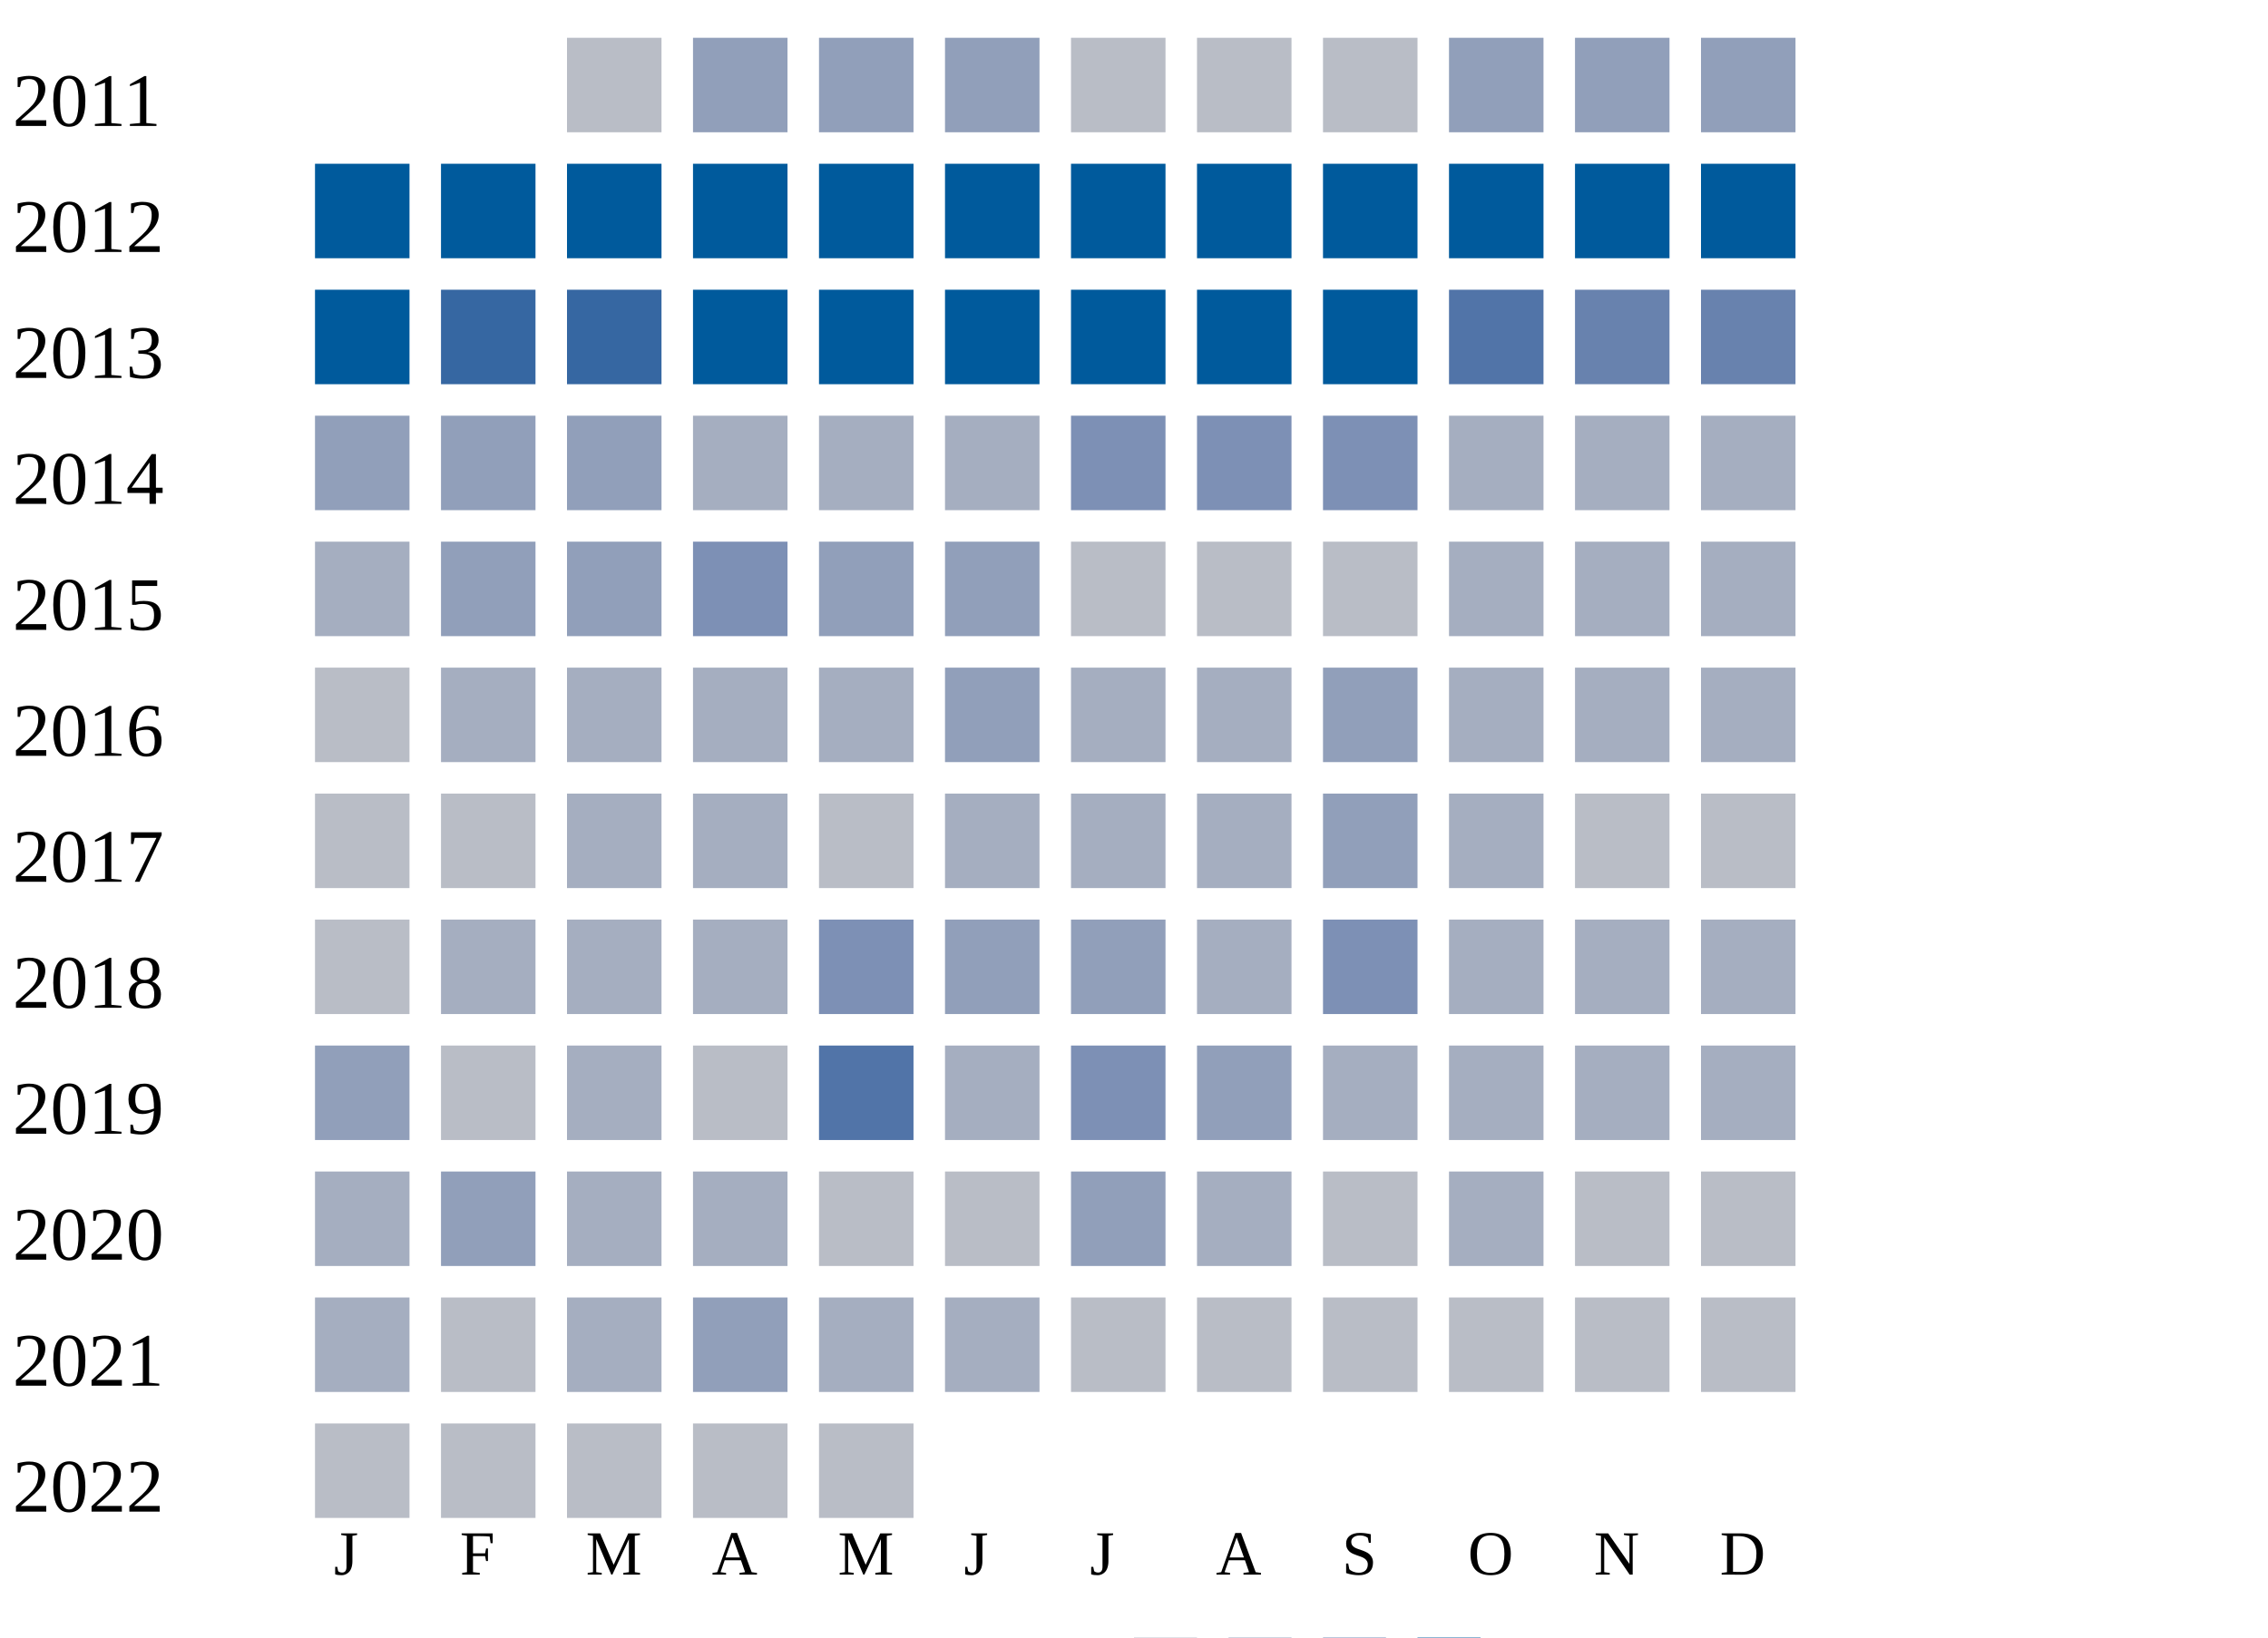
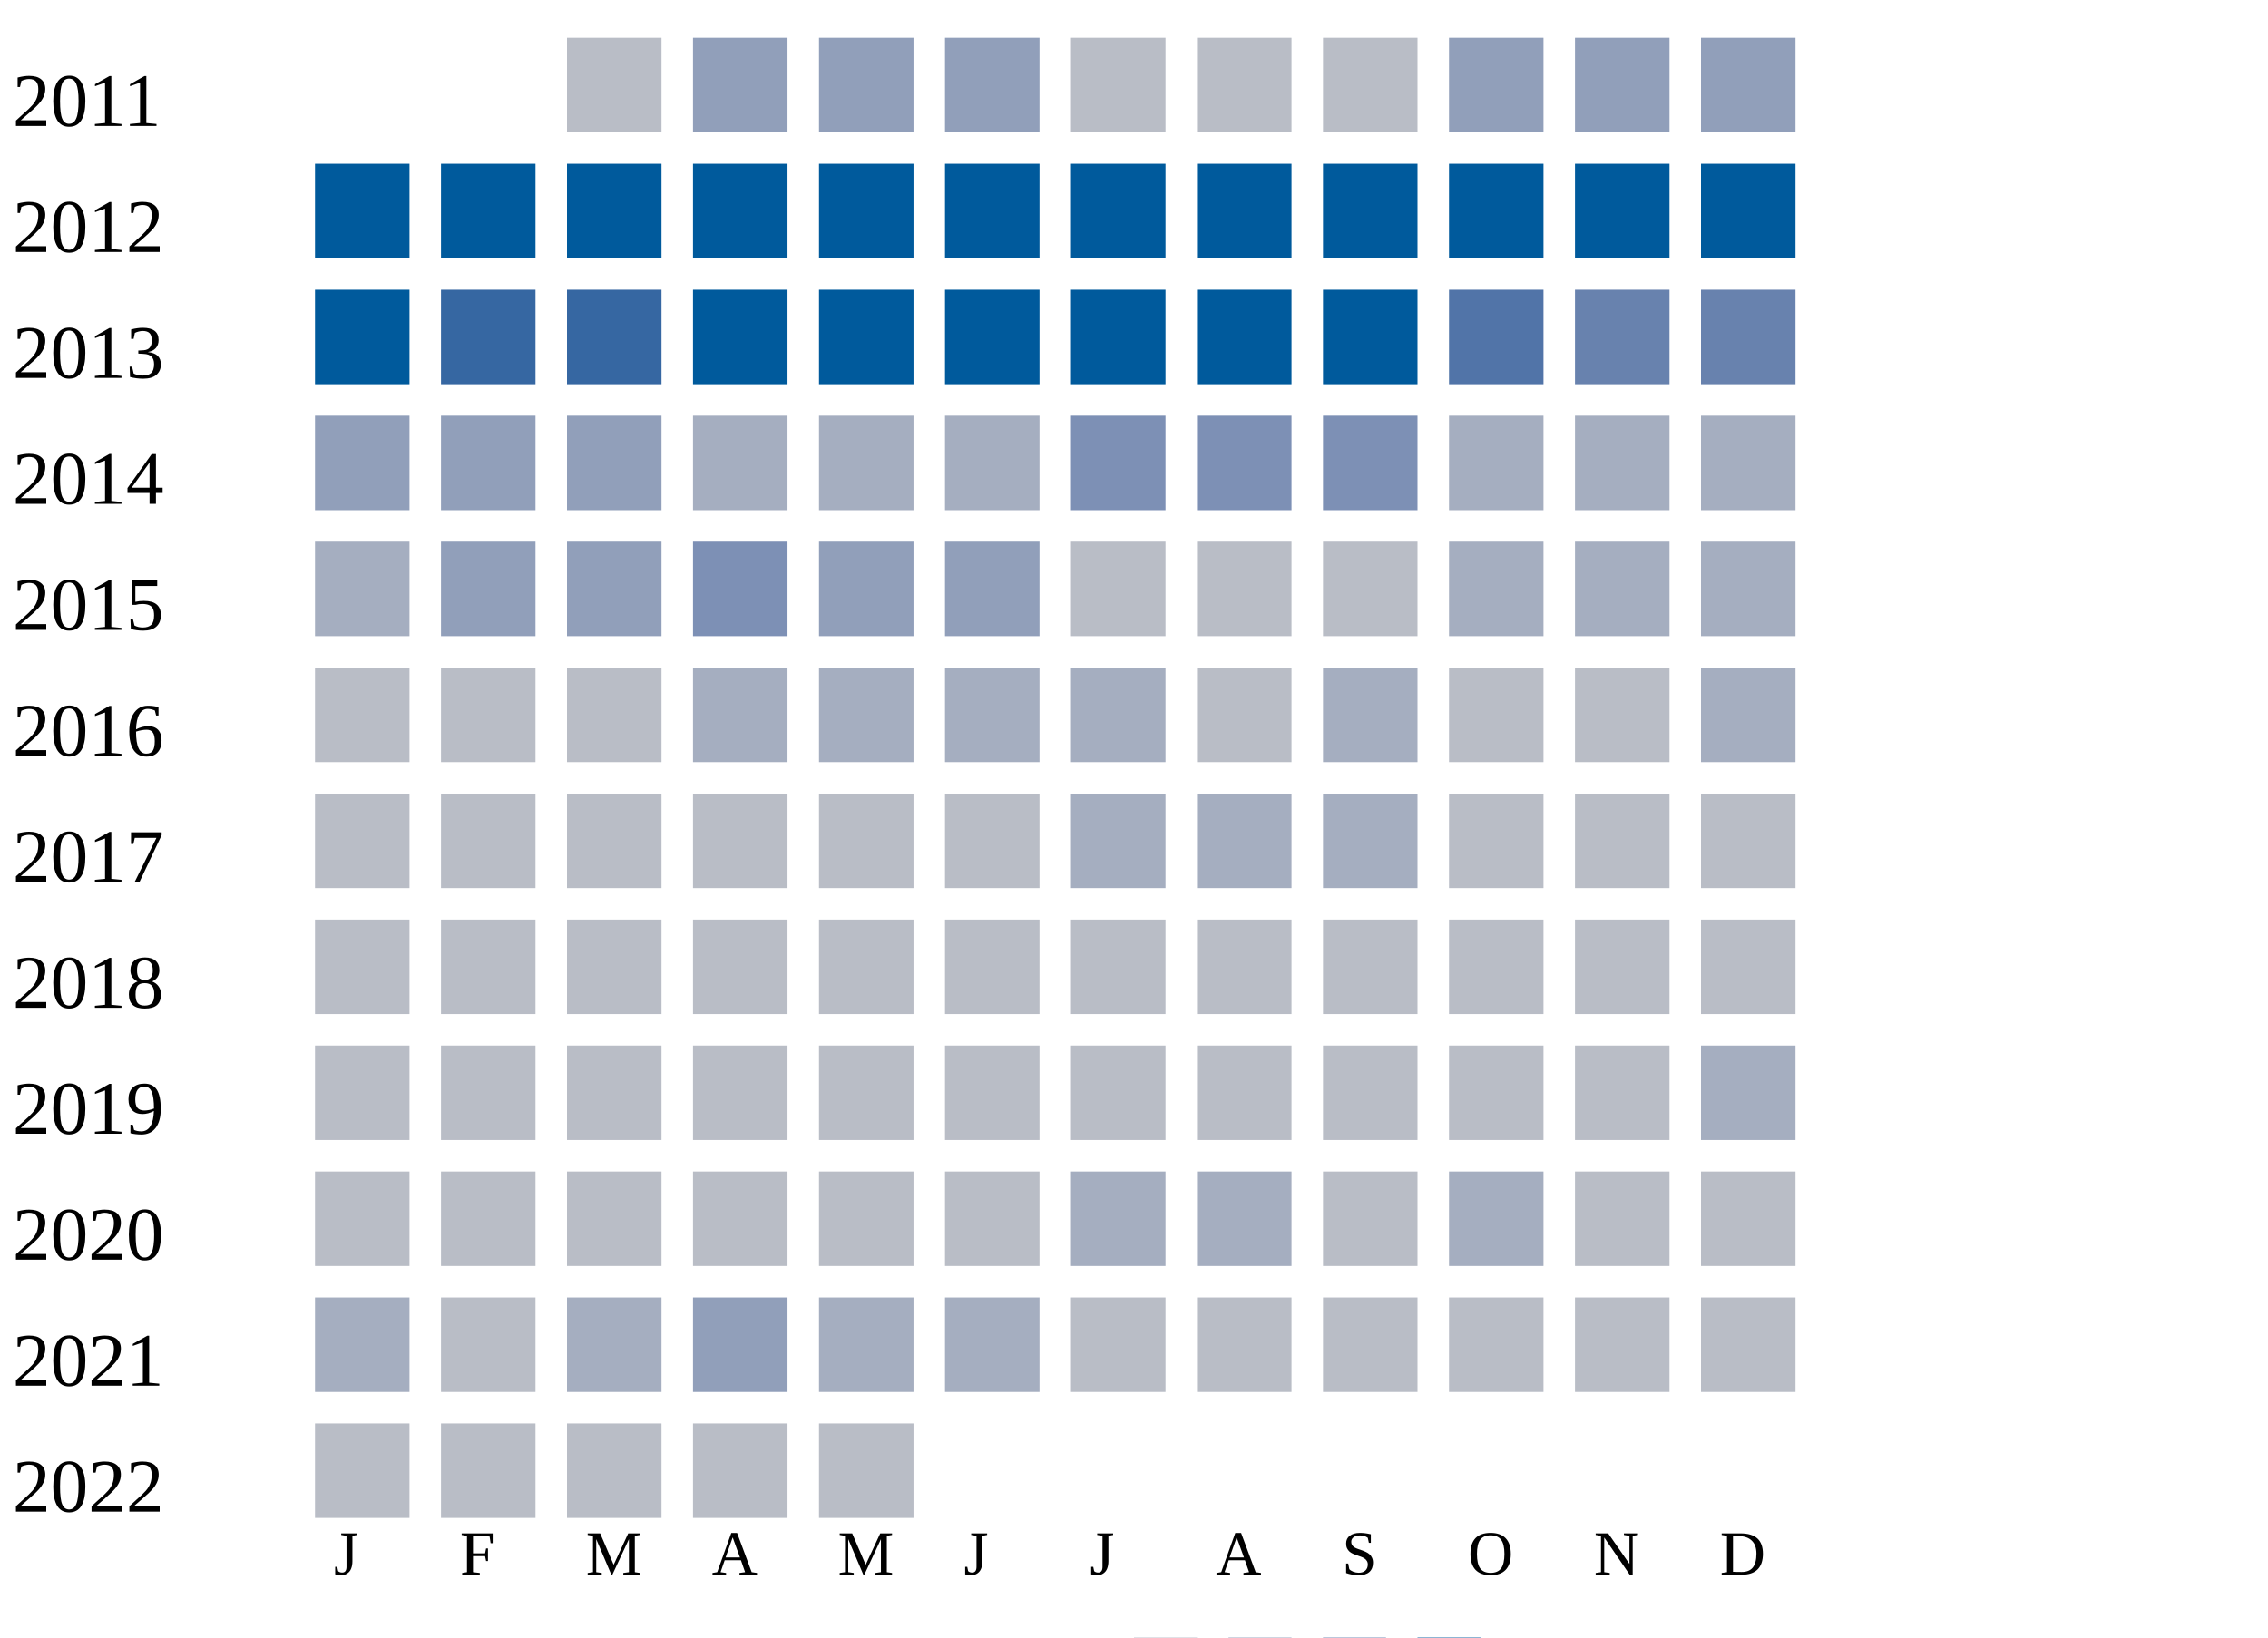
<svg xmlns="http://www.w3.org/2000/svg" width="360" height="260">
  <g transform="translate(0 0)">
    <text x="2" y="20">2011</text>
    <rect x="90" y="6" width="15" height="15" fill="#b9bdc6" />
    <rect x="110" y="6" width="15" height="15" fill="#919fba" />
    <rect x="130" y="6" width="15" height="15" fill="#919fba" />
    <rect x="150" y="6" width="15" height="15" fill="#919fba" />
    <rect x="170" y="6" width="15" height="15" fill="#b9bdc6" />
    <rect x="190" y="6" width="15" height="15" fill="#b9bdc6" />
    <rect x="210" y="6" width="15" height="15" fill="#b9bdc6" />
    <rect x="230" y="6" width="15" height="15" fill="#919fba" />
    <rect x="250" y="6" width="15" height="15" fill="#919fba" />
    <rect x="270" y="6" width="15" height="15" fill="#919fba" />
  </g>
  <g transform="translate(0 20)">
    <text x="2" y="20">2012</text>
    <rect x="50" y="6" width="15" height="15" fill="#005a9c" />
    <rect x="70" y="6" width="15" height="15" fill="#005a9c" />
    <rect x="90" y="6" width="15" height="15" fill="#005a9c" />
    <rect x="110" y="6" width="15" height="15" fill="#005a9c" />
    <rect x="130" y="6" width="15" height="15" fill="#005a9c" />
    <rect x="150" y="6" width="15" height="15" fill="#005a9c" />
    <rect x="170" y="6" width="15" height="15" fill="#005a9c" />
    <rect x="190" y="6" width="15" height="15" fill="#005a9c" />
    <rect x="210" y="6" width="15" height="15" fill="#005a9c" />
    <rect x="230" y="6" width="15" height="15" fill="#005a9c" />
    <rect x="250" y="6" width="15" height="15" fill="#005a9c" />
    <rect x="270" y="6" width="15" height="15" fill="#005a9c" />
  </g>
  <g transform="translate(0 40)">
    <text x="2" y="20">2013</text>
    <rect x="50" y="6" width="15" height="15" fill="#005a9c" />
    <rect x="70" y="6" width="15" height="15" fill="#3667a2" />
    <rect x="90" y="6" width="15" height="15" fill="#3667a2" />
    <rect x="110" y="6" width="15" height="15" fill="#005a9c" />
    <rect x="130" y="6" width="15" height="15" fill="#005a9c" />
    <rect x="150" y="6" width="15" height="15" fill="#005a9c" />
    <rect x="170" y="6" width="15" height="15" fill="#005a9c" />
    <rect x="190" y="6" width="15" height="15" fill="#005a9c" />
    <rect x="210" y="6" width="15" height="15" fill="#005a9c" />
    <rect x="230" y="6" width="15" height="15" fill="#5174a8" />
    <rect x="250" y="6" width="15" height="15" fill="#6882ae" />
    <rect x="270" y="6" width="15" height="15" fill="#6882ae" />
  </g>
  <g transform="translate(0 60)">
    <text x="2" y="20">2014</text>
    <rect x="50" y="6" width="15" height="15" fill="#919fba" />
    <rect x="70" y="6" width="15" height="15" fill="#919fba" />
    <rect x="90" y="6" width="15" height="15" fill="#919fba" />
    <rect x="110" y="6" width="15" height="15" fill="#a5aec0" />
    <rect x="130" y="6" width="15" height="15" fill="#a5aec0" />
    <rect x="150" y="6" width="15" height="15" fill="#a5aec0" />
    <rect x="170" y="6" width="15" height="15" fill="#7d90b5" />
    <rect x="190" y="6" width="15" height="15" fill="#7d90b5" />
    <rect x="210" y="6" width="15" height="15" fill="#7d90b5" />
    <rect x="230" y="6" width="15" height="15" fill="#a5aec0" />
    <rect x="250" y="6" width="15" height="15" fill="#a5aec0" />
    <rect x="270" y="6" width="15" height="15" fill="#a5aec0" />
  </g>
  <g transform="translate(0 80)">
    <text x="2" y="20">2015</text>
    <rect x="50" y="6" width="15" height="15" fill="#a5aec0" />
    <rect x="70" y="6" width="15" height="15" fill="#919fba" />
    <rect x="90" y="6" width="15" height="15" fill="#919fba" />
    <rect x="110" y="6" width="15" height="15" fill="#7d90b5" />
    <rect x="130" y="6" width="15" height="15" fill="#919fba" />
    <rect x="150" y="6" width="15" height="15" fill="#919fba" />
    <rect x="170" y="6" width="15" height="15" fill="#b9bdc6" />
    <rect x="190" y="6" width="15" height="15" fill="#b9bdc6" />
    <rect x="210" y="6" width="15" height="15" fill="#b9bdc6" />
    <rect x="230" y="6" width="15" height="15" fill="#a5aec0" />
    <rect x="250" y="6" width="15" height="15" fill="#a5aec0" />
    <rect x="270" y="6" width="15" height="15" fill="#a5aec0" />
  </g>
  <g transform="translate(0 100)">
    <text x="2" y="20">2016</text>
    <rect x="50" y="6" width="15" height="15" fill="#b9bdc6" />
-     <rect x="70" y="6" width="15" height="15" fill="#a5aec0" />
-     <rect x="90" y="6" width="15" height="15" fill="#a5aec0" />
+     <rect x="70" y="6" width="15" height="15" fill="#b9bdc6" />
+     <rect x="90" y="6" width="15" height="15" fill="#b9bdc6" />
    <rect x="110" y="6" width="15" height="15" fill="#a5aec0" />
    <rect x="130" y="6" width="15" height="15" fill="#a5aec0" />
-     <rect x="150" y="6" width="15" height="15" fill="#919fba" />
+     <rect x="150" y="6" width="15" height="15" fill="#a5aec0" />
    <rect x="170" y="6" width="15" height="15" fill="#a5aec0" />
-     <rect x="190" y="6" width="15" height="15" fill="#a5aec0" />
-     <rect x="210" y="6" width="15" height="15" fill="#919fba" />
-     <rect x="230" y="6" width="15" height="15" fill="#a5aec0" />
-     <rect x="250" y="6" width="15" height="15" fill="#a5aec0" />
+     <rect x="190" y="6" width="15" height="15" fill="#b9bdc6" />
+     <rect x="210" y="6" width="15" height="15" fill="#a5aec0" />
+     <rect x="230" y="6" width="15" height="15" fill="#b9bdc6" />
+     <rect x="250" y="6" width="15" height="15" fill="#b9bdc6" />
    <rect x="270" y="6" width="15" height="15" fill="#a5aec0" />
  </g>
  <g transform="translate(0 120)">
    <text x="2" y="20">2017</text>
    <rect x="50" y="6" width="15" height="15" fill="#b9bdc6" />
    <rect x="70" y="6" width="15" height="15" fill="#b9bdc6" />
-     <rect x="90" y="6" width="15" height="15" fill="#a5aec0" />
-     <rect x="110" y="6" width="15" height="15" fill="#a5aec0" />
+     <rect x="90" y="6" width="15" height="15" fill="#b9bdc6" />
+     <rect x="110" y="6" width="15" height="15" fill="#b9bdc6" />
    <rect x="130" y="6" width="15" height="15" fill="#b9bdc6" />
-     <rect x="150" y="6" width="15" height="15" fill="#a5aec0" />
+     <rect x="150" y="6" width="15" height="15" fill="#b9bdc6" />
    <rect x="170" y="6" width="15" height="15" fill="#a5aec0" />
    <rect x="190" y="6" width="15" height="15" fill="#a5aec0" />
-     <rect x="210" y="6" width="15" height="15" fill="#919fba" />
-     <rect x="230" y="6" width="15" height="15" fill="#a5aec0" />
+     <rect x="210" y="6" width="15" height="15" fill="#a5aec0" />
+     <rect x="230" y="6" width="15" height="15" fill="#b9bdc6" />
    <rect x="250" y="6" width="15" height="15" fill="#b9bdc6" />
    <rect x="270" y="6" width="15" height="15" fill="#b9bdc6" />
  </g>
  <g transform="translate(0 140)">
    <text x="2" y="20">2018</text>
    <rect x="50" y="6" width="15" height="15" fill="#b9bdc6" />
-     <rect x="70" y="6" width="15" height="15" fill="#a5aec0" />
-     <rect x="90" y="6" width="15" height="15" fill="#a5aec0" />
-     <rect x="110" y="6" width="15" height="15" fill="#a5aec0" />
-     <rect x="130" y="6" width="15" height="15" fill="#7d90b5" />
-     <rect x="150" y="6" width="15" height="15" fill="#919fba" />
-     <rect x="170" y="6" width="15" height="15" fill="#919fba" />
-     <rect x="190" y="6" width="15" height="15" fill="#a5aec0" />
-     <rect x="210" y="6" width="15" height="15" fill="#7d90b5" />
-     <rect x="230" y="6" width="15" height="15" fill="#a5aec0" />
-     <rect x="250" y="6" width="15" height="15" fill="#a5aec0" />
-     <rect x="270" y="6" width="15" height="15" fill="#a5aec0" />
+     <rect x="70" y="6" width="15" height="15" fill="#b9bdc6" />
+     <rect x="90" y="6" width="15" height="15" fill="#b9bdc6" />
+     <rect x="110" y="6" width="15" height="15" fill="#b9bdc6" />
+     <rect x="130" y="6" width="15" height="15" fill="#b9bdc6" />
+     <rect x="150" y="6" width="15" height="15" fill="#b9bdc6" />
+     <rect x="170" y="6" width="15" height="15" fill="#b9bdc6" />
+     <rect x="190" y="6" width="15" height="15" fill="#b9bdc6" />
+     <rect x="210" y="6" width="15" height="15" fill="#b9bdc6" />
+     <rect x="230" y="6" width="15" height="15" fill="#b9bdc6" />
+     <rect x="250" y="6" width="15" height="15" fill="#b9bdc6" />
+     <rect x="270" y="6" width="15" height="15" fill="#b9bdc6" />
  </g>
  <g transform="translate(0 160)">
    <text x="2" y="20">2019</text>
-     <rect x="50" y="6" width="15" height="15" fill="#919fba" />
+     <rect x="50" y="6" width="15" height="15" fill="#b9bdc6" />
    <rect x="70" y="6" width="15" height="15" fill="#b9bdc6" />
-     <rect x="90" y="6" width="15" height="15" fill="#a5aec0" />
+     <rect x="90" y="6" width="15" height="15" fill="#b9bdc6" />
    <rect x="110" y="6" width="15" height="15" fill="#b9bdc6" />
-     <rect x="130" y="6" width="15" height="15" fill="#5174a8" />
-     <rect x="150" y="6" width="15" height="15" fill="#a5aec0" />
-     <rect x="170" y="6" width="15" height="15" fill="#7d90b5" />
-     <rect x="190" y="6" width="15" height="15" fill="#919fba" />
-     <rect x="210" y="6" width="15" height="15" fill="#a5aec0" />
-     <rect x="230" y="6" width="15" height="15" fill="#a5aec0" />
-     <rect x="250" y="6" width="15" height="15" fill="#a5aec0" />
+     <rect x="130" y="6" width="15" height="15" fill="#b9bdc6" />
+     <rect x="150" y="6" width="15" height="15" fill="#b9bdc6" />
+     <rect x="170" y="6" width="15" height="15" fill="#b9bdc6" />
+     <rect x="190" y="6" width="15" height="15" fill="#b9bdc6" />
+     <rect x="210" y="6" width="15" height="15" fill="#b9bdc6" />
+     <rect x="230" y="6" width="15" height="15" fill="#b9bdc6" />
+     <rect x="250" y="6" width="15" height="15" fill="#b9bdc6" />
    <rect x="270" y="6" width="15" height="15" fill="#a5aec0" />
  </g>
  <g transform="translate(0 180)">
    <text x="2" y="20">2020</text>
-     <rect x="50" y="6" width="15" height="15" fill="#a5aec0" />
-     <rect x="70" y="6" width="15" height="15" fill="#919fba" />
-     <rect x="90" y="6" width="15" height="15" fill="#a5aec0" />
-     <rect x="110" y="6" width="15" height="15" fill="#a5aec0" />
+     <rect x="50" y="6" width="15" height="15" fill="#b9bdc6" />
+     <rect x="70" y="6" width="15" height="15" fill="#b9bdc6" />
+     <rect x="90" y="6" width="15" height="15" fill="#b9bdc6" />
+     <rect x="110" y="6" width="15" height="15" fill="#b9bdc6" />
    <rect x="130" y="6" width="15" height="15" fill="#b9bdc6" />
    <rect x="150" y="6" width="15" height="15" fill="#b9bdc6" />
-     <rect x="170" y="6" width="15" height="15" fill="#919fba" />
+     <rect x="170" y="6" width="15" height="15" fill="#a5aec0" />
    <rect x="190" y="6" width="15" height="15" fill="#a5aec0" />
    <rect x="210" y="6" width="15" height="15" fill="#b9bdc6" />
    <rect x="230" y="6" width="15" height="15" fill="#a5aec0" />
    <rect x="250" y="6" width="15" height="15" fill="#b9bdc6" />
    <rect x="270" y="6" width="15" height="15" fill="#b9bdc6" />
  </g>
  <g transform="translate(0 200)">
    <text x="2" y="20">2021</text>
    <rect x="50" y="6" width="15" height="15" fill="#a5aec0" />
    <rect x="70" y="6" width="15" height="15" fill="#b9bdc6" />
    <rect x="90" y="6" width="15" height="15" fill="#a5aec0" />
    <rect x="110" y="6" width="15" height="15" fill="#919fba" />
    <rect x="130" y="6" width="15" height="15" fill="#a5aec0" />
    <rect x="150" y="6" width="15" height="15" fill="#a5aec0" />
    <rect x="170" y="6" width="15" height="15" fill="#b9bdc6" />
    <rect x="190" y="6" width="15" height="15" fill="#b9bdc6" />
    <rect x="210" y="6" width="15" height="15" fill="#b9bdc6" />
    <rect x="230" y="6" width="15" height="15" fill="#b9bdc6" />
    <rect x="250" y="6" width="15" height="15" fill="#b9bdc6" />
    <rect x="270" y="6" width="15" height="15" fill="#b9bdc6" />
  </g>
  <g transform="translate(0 220)">
    <text x="2" y="20">2022</text>
    <rect x="50" y="6" width="15" height="15" fill="#b9bdc6" />
    <rect x="70" y="6" width="15" height="15" fill="#b9bdc6" />
    <rect x="90" y="6" width="15" height="15" fill="#b9bdc6" />
    <rect x="110" y="6" width="15" height="15" fill="#b9bdc6" />
    <rect x="130" y="6" width="15" height="15" fill="#b9bdc6" />
  </g>
  <text style="font-size: 10px; text-align: center" x="53" y="250">J</text>
  <text style="font-size: 10px; text-align: center" x="73" y="250">F</text>
  <text style="font-size: 10px; text-align: center" x="93" y="250">M</text>
  <text style="font-size: 10px; text-align: center" x="113" y="250">A</text>
  <text style="font-size: 10px; text-align: center" x="133" y="250">M</text>
  <text style="font-size: 10px; text-align: center" x="153" y="250">J</text>
  <text style="font-size: 10px; text-align: center" x="173" y="250">J</text>
  <text style="font-size: 10px; text-align: center" x="193" y="250">A</text>
  <text style="font-size: 10px; text-align: center" x="213" y="250">S</text>
  <text style="font-size: 10px; text-align: center" x="233" y="250">O</text>
  <text style="font-size: 10px; text-align: center" x="253" y="250">N</text>
  <text style="font-size: 10px; text-align: center" x="273" y="250">D</text>
  <text style="font-size: 10px;" x="155" y="269">Less</text>
  <rect fill="#b9bdc6" width="10" height="10" x="180" y="260" />
  <rect fill="#919fba" width="10" height="10" x="195" y="260" />
  <rect fill="#6882ae" width="10" height="10" x="210" y="260" />
  <rect fill="#005a9c" width="10" height="10" x="225" y="260" />
  <text x="240" y="269" style="font-size: 10px;">More</text>
</svg>
